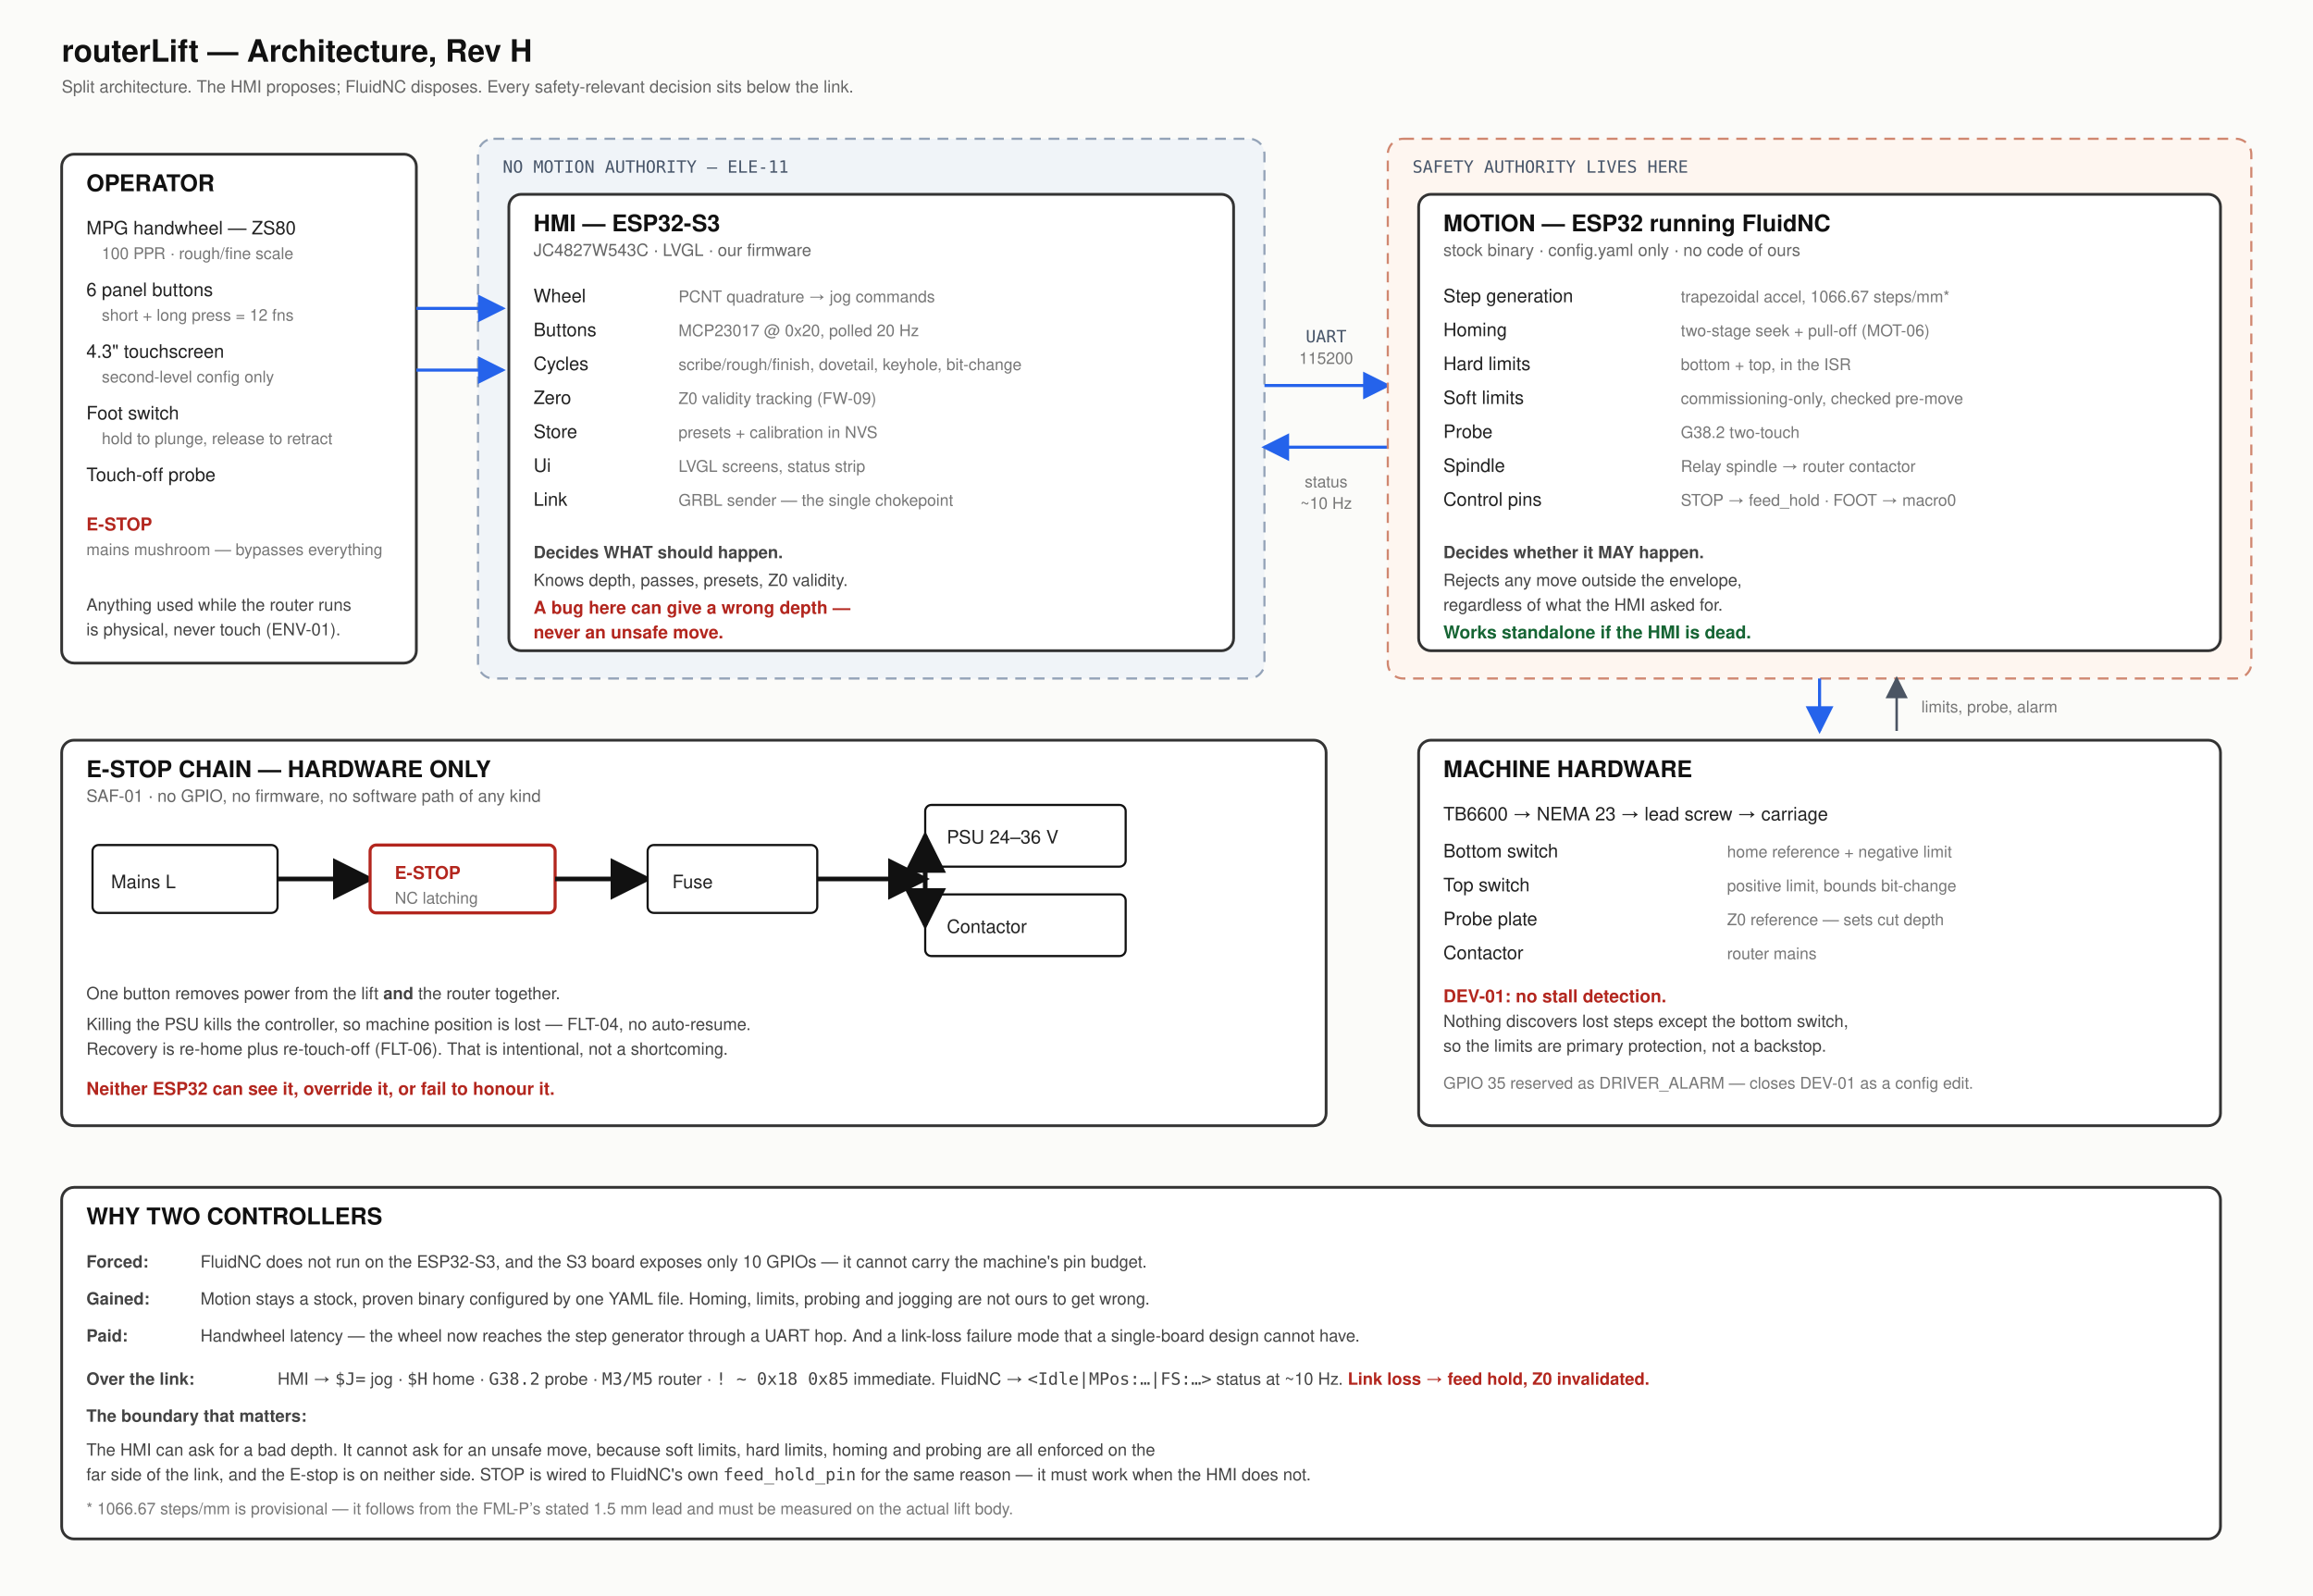
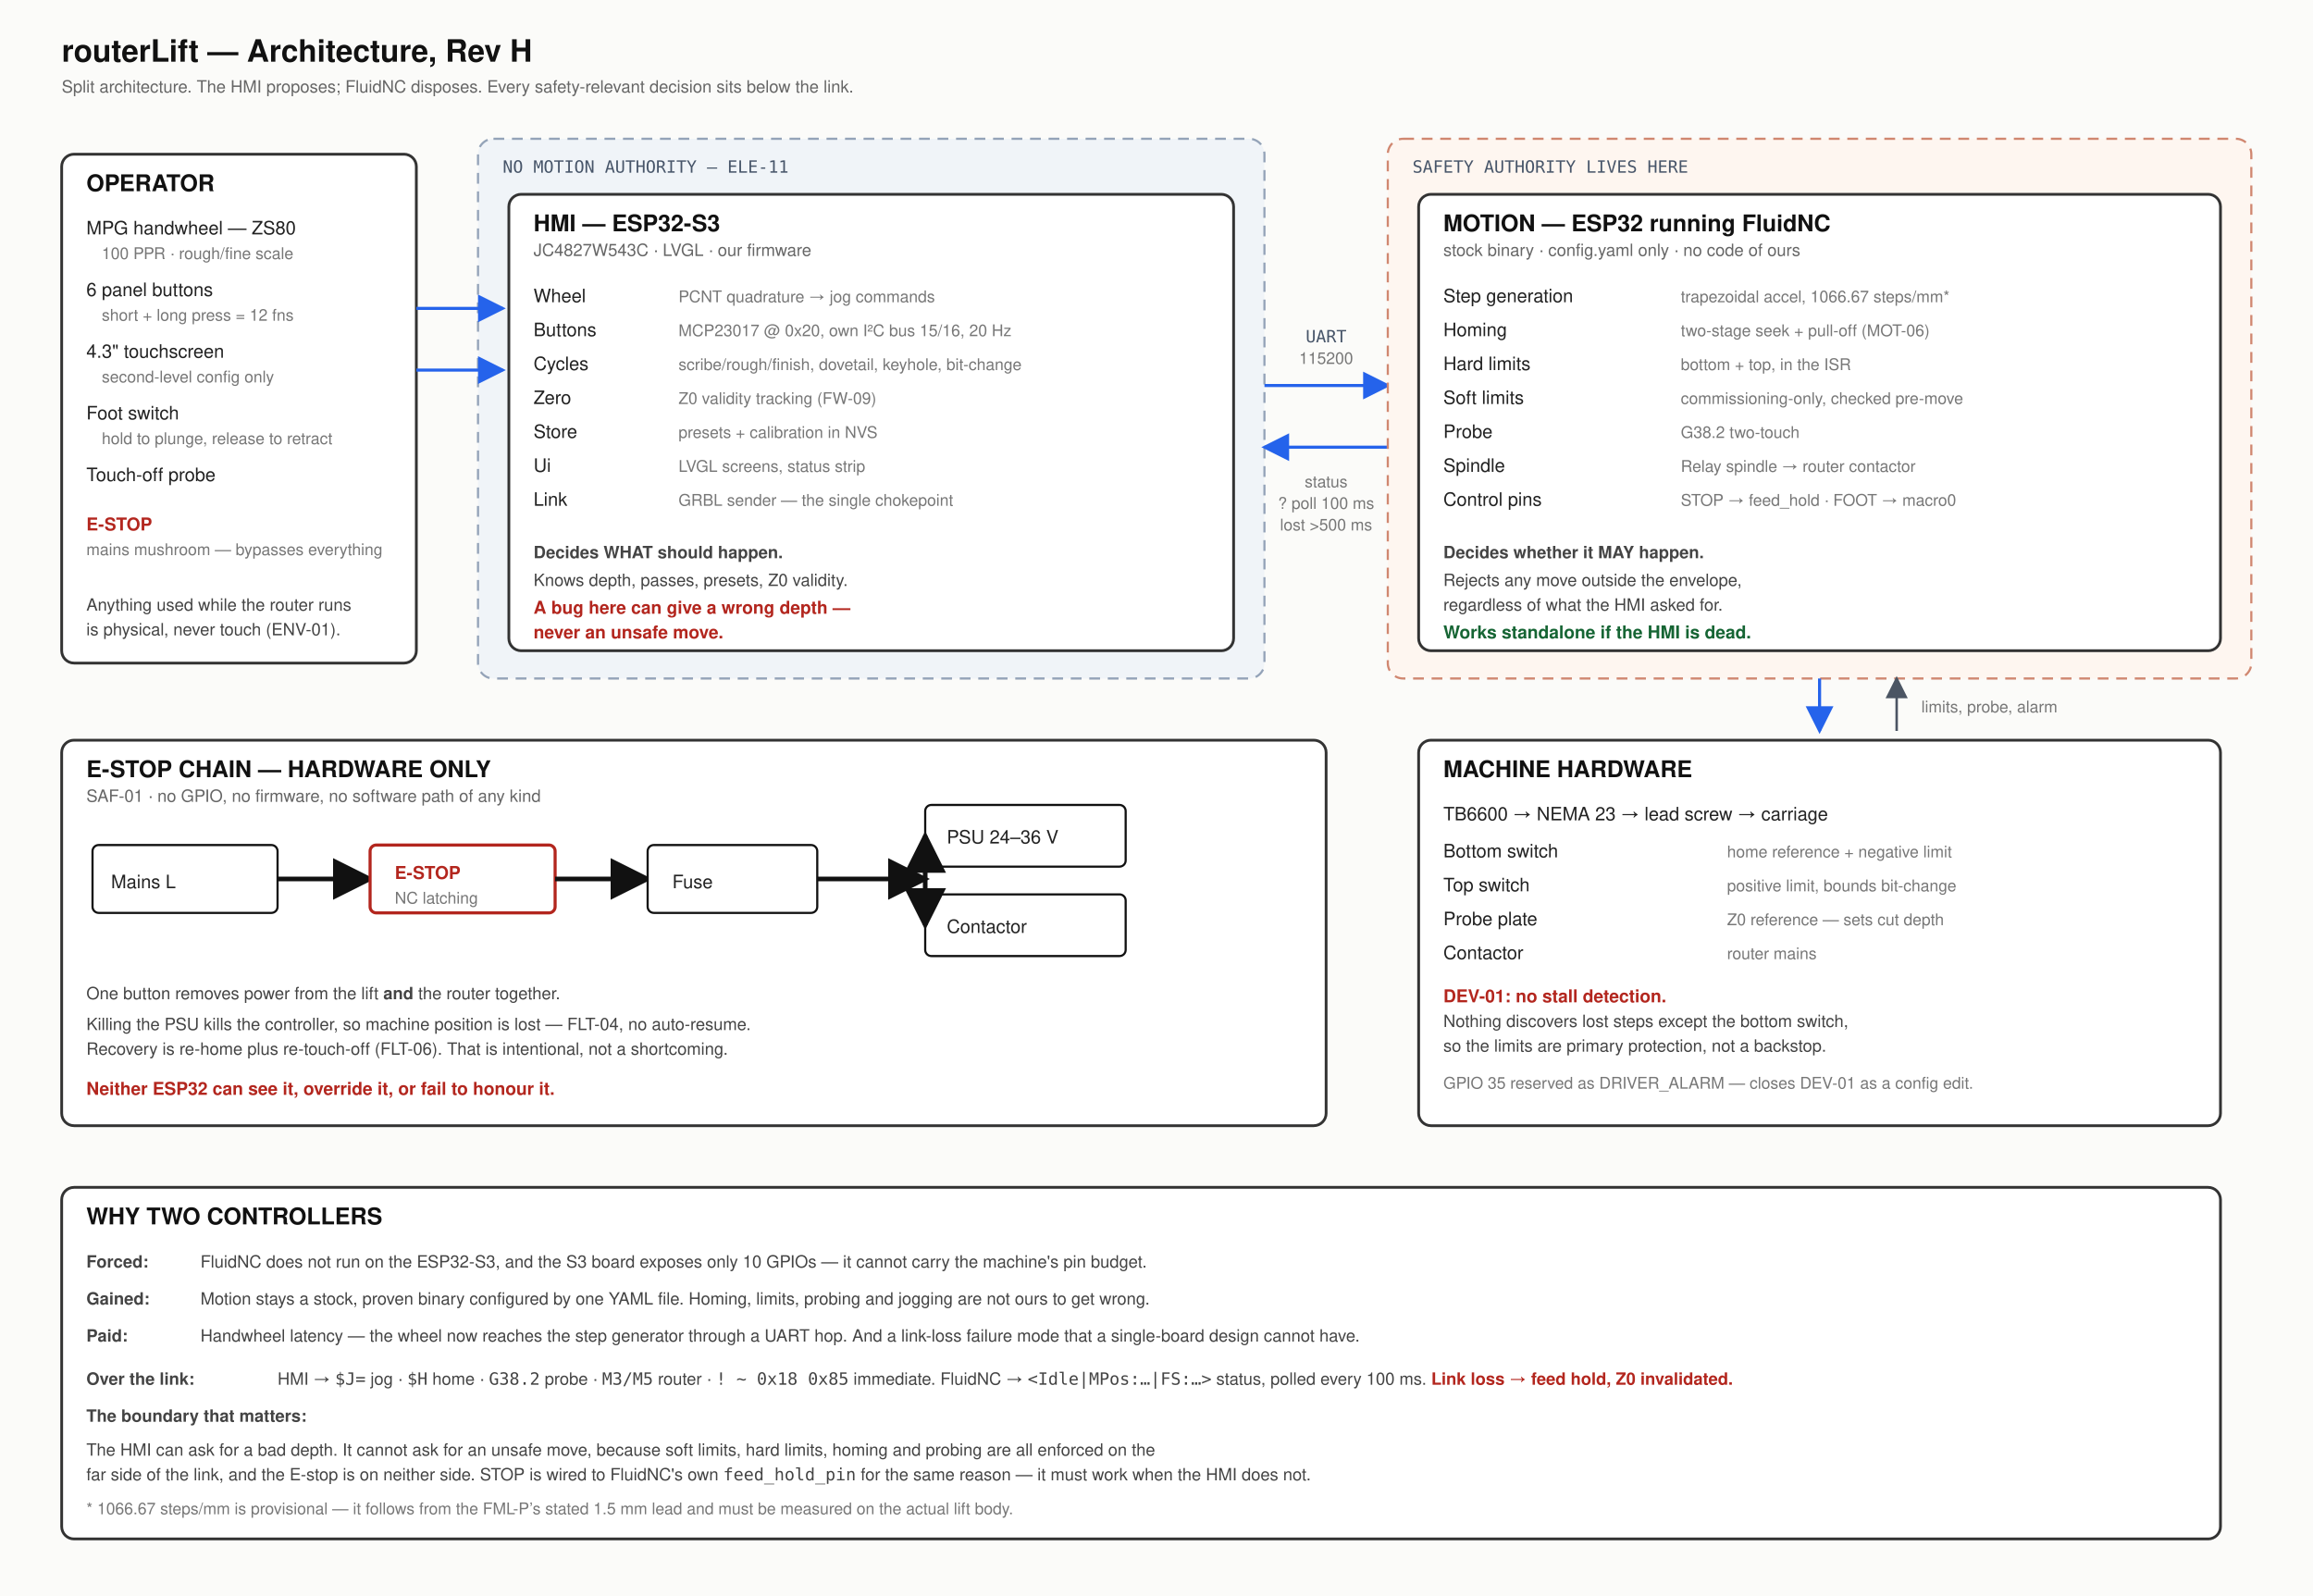
<svg xmlns="http://www.w3.org/2000/svg" viewBox="0 0 1500 1035" width="1500" height="1035" font-family="Helvetica, Arial, sans-serif">
  <style>
  .bg{fill:#fbfbf9}
  .box{fill:#fff;stroke:#333;stroke-width:1.8;rx:8}
  .hdr{font-size:15px;font-weight:700;fill:#111}
  .ttl{font-size:20px;font-weight:700;fill:#111}
  .sub{font-size:11px;fill:#666}
  .it{font-size:12px;fill:#222}
  .tiny{font-size:10.5px;fill:#777}
  .note{font-size:11px;fill:#444}
  .warn{font-size:11.5px;fill:#b3261e;font-weight:700}
  .ok{font-size:11.5px;fill:#166534;font-weight:700}
  .arr{stroke:#2563eb;stroke-width:2;fill:none;marker-end:url(#a)}
  .arr2{stroke:#4b5563;stroke-width:1.6;fill:none;marker-end:url(#g)}
  .mains{stroke:#111;stroke-width:3;fill:none;marker-end:url(#k)}
  .zone{fill:#f0f4f8;stroke:#94a3b8;stroke-width:1.4;stroke-dasharray:7 5;rx:10}
  .zone2{fill:#fef6f0;stroke:#d08770;stroke-width:1.4;stroke-dasharray:7 5;rx:10}
  .lbl{font-size:11px;fill:#475569;font-family:ui-monospace,Menlo,monospace}
</style>
  <defs>
    <marker id="a" markerWidth="9" markerHeight="9" refX="8" refY="4.5" orient="auto">
      <path d="M0,0 L9,4.5 L0,9 z" fill="#2563eb" />
    </marker>
    <marker id="g" markerWidth="9" markerHeight="9" refX="8" refY="4.5" orient="auto">
      <path d="M0,0 L9,4.5 L0,9 z" fill="#4b5563" />
    </marker>
    <marker id="k" markerWidth="9" markerHeight="9" refX="8" refY="4.5" orient="auto">
      <path d="M0,0 L9,4.5 L0,9 z" fill="#111" />
    </marker>
  </defs>
  <rect class="bg" x="0" y="0" width="1500" height="1035" />
  <text x="40" y="40" class="ttl">routerLift — Architecture, Rev H</text>
  <text x="40" y="60" class="sub">Split architecture. The HMI proposes; FluidNC disposes. Every safety-relevant decision sits below the link.</text>
  <rect class="box" x="40" y="100" width="230" height="330" />
  <text x="56" y="124" class="hdr">OPERATOR</text>
  <text x="56" y="152" class="it">MPG handwheel — ZS80</text>
  <text x="66" y="168" class="tiny">100 PPR · rough/fine scale</text>
  <text x="56" y="192" class="it">6 panel buttons</text>
  <text x="66" y="208" class="tiny">short + long press = 12 fns</text>
  <text x="56" y="232" class="it">4.3" touchscreen</text>
  <text x="66" y="248" class="tiny">second-level config only</text>
  <text x="56" y="272" class="it">Foot switch</text>
  <text x="66" y="288" class="tiny">hold to plunge, release to retract</text>
  <text x="56" y="312" class="it">Touch-off probe</text>
  <text x="56" y="344" class="warn">E-STOP</text>
  <text x="56" y="360" class="tiny">mains mushroom — bypasses everything</text>
  <text x="56" y="396" class="note">Anything used while the router runs</text>
  <text x="56" y="412" class="note">is physical, never touch (ENV-01).</text>
  <rect class="zone" x="310" y="90" width="510" height="350" />
  <text x="326" y="112" class="lbl">NO MOTION AUTHORITY — ELE-11</text>
  <rect class="box" x="330" y="126" width="470" height="296" />
  <text x="346" y="150" class="hdr">HMI — ESP32-S3</text>
  <text x="346" y="166" class="sub">JC4827W543C · LVGL · our firmware</text>
  <text x="346" y="196" class="it">Wheel</text>
  <text x="440" y="196" class="tiny">PCNT quadrature → jog commands</text>
  <text x="346" y="218" class="it">Buttons</text>
-   <text x="440" y="218" class="tiny">MCP23017 @ 0x20, polled 20 Hz</text>
+   <text x="440" y="218" class="tiny">MCP23017 @ 0x20, own I²C bus 15/16, 20 Hz</text>
  <text x="346" y="240" class="it">Cycles</text>
  <text x="440" y="240" class="tiny">scribe/rough/finish, dovetail, keyhole, bit-change</text>
  <text x="346" y="262" class="it">Zero</text>
  <text x="440" y="262" class="tiny">Z0 validity tracking (FW-09)</text>
  <text x="346" y="284" class="it">Store</text>
  <text x="440" y="284" class="tiny">presets + calibration in NVS</text>
  <text x="346" y="306" class="it">Ui</text>
  <text x="440" y="306" class="tiny">LVGL screens, status strip</text>
  <text x="346" y="328" class="it">Link</text>
  <text x="440" y="328" class="tiny">GRBL sender — the single chokepoint</text>
  <text x="346" y="362" class="note" font-weight="700">Decides WHAT should happen.</text>
  <text x="346" y="380" class="note">Knows depth, passes, presets, Z0 validity.</text>
  <text x="346" y="398" class="warn">A bug here can give a wrong depth —</text>
  <text x="346" y="414" class="warn">never an unsafe move.</text>
  <line class="arr" x1="270" y1="200" x2="326" y2="200" />
  <line class="arr" x1="270" y1="240" x2="326" y2="240" />
  <line class="arr" x1="820" y1="250" x2="900" y2="250" />
  <line class="arr" x1="900" y1="290" x2="820" y2="290" />
  <text x="860" y="222" class="lbl" text-anchor="middle">UART</text>
  <text x="860" y="236" class="tiny" text-anchor="middle">115200</text>
  <text x="860" y="316" class="tiny" text-anchor="middle">status</text>
-   <text x="860" y="330" class="tiny" text-anchor="middle">~10 Hz</text>
+   <text x="860" y="330" class="tiny" text-anchor="middle">? poll 100 ms</text>
+   <text x="860" y="344" class="tiny" text-anchor="middle">lost &gt;500 ms</text>
  <rect class="zone2" x="900" y="90" width="560" height="350" />
  <text x="916" y="112" class="lbl">SAFETY AUTHORITY LIVES HERE</text>
  <rect class="box" x="920" y="126" width="520" height="296" />
  <text x="936" y="150" class="hdr">MOTION — ESP32 running FluidNC</text>
  <text x="936" y="166" class="sub">stock binary · config.yaml only · no code of ours</text>
  <text x="936" y="196" class="it">Step generation</text>
  <text x="1090" y="196" class="tiny">trapezoidal accel, 1066.67 steps/mm*</text>
  <text x="936" y="218" class="it">Homing</text>
  <text x="1090" y="218" class="tiny">two-stage seek + pull-off (MOT-06)</text>
  <text x="936" y="240" class="it">Hard limits</text>
  <text x="1090" y="240" class="tiny">bottom + top, in the ISR</text>
  <text x="936" y="262" class="it">Soft limits</text>
  <text x="1090" y="262" class="tiny">commissioning-only, checked pre-move</text>
  <text x="936" y="284" class="it">Probe</text>
  <text x="1090" y="284" class="tiny">G38.2 two-touch</text>
  <text x="936" y="306" class="it">Spindle</text>
  <text x="1090" y="306" class="tiny">Relay spindle → router contactor</text>
  <text x="936" y="328" class="it">Control pins</text>
  <text x="1090" y="328" class="tiny">STOP → feed_hold · FOOT → macro0</text>
  <text x="936" y="362" class="note" font-weight="700">Decides whether it MAY happen.</text>
  <text x="936" y="380" class="note">Rejects any move outside the envelope,</text>
  <text x="936" y="396" class="note">regardless of what the HMI asked for.</text>
  <text x="936" y="414" class="ok">Works standalone if the HMI is dead.</text>
  <rect class="box" x="920" y="480" width="520" height="250" />
  <text x="936" y="504" class="hdr">MACHINE HARDWARE</text>
  <text x="936" y="532" class="it">TB6600 → NEMA 23 → lead screw → carriage</text>
  <text x="936" y="556" class="it">Bottom switch</text>
  <text x="1120" y="556" class="tiny">home reference + negative limit</text>
  <text x="936" y="578" class="it">Top switch</text>
  <text x="1120" y="578" class="tiny">positive limit, bounds bit-change</text>
  <text x="936" y="600" class="it">Probe plate</text>
  <text x="1120" y="600" class="tiny">Z0 reference — sets cut depth</text>
  <text x="936" y="622" class="it">Contactor</text>
  <text x="1120" y="622" class="tiny">router mains</text>
  <text x="936" y="650" class="warn">DEV-01: no stall detection.</text>
  <text x="936" y="666" class="note">Nothing discovers lost steps except the bottom switch,</text>
  <text x="936" y="682" class="note">so the limits are primary protection, not a backstop.</text>
  <text x="936" y="706" class="tiny">GPIO 35 reserved as DRIVER_ALARM — closes DEV-01 as a config edit.</text>
  <line class="arr" x1="1180" y1="440" x2="1180" y2="474" />
  <line class="arr2" x1="1230" y1="474" x2="1230" y2="440" />
  <text x="1246" y="462" class="tiny">limits, probe, alarm</text>
  <rect class="box" x="40" y="480" width="820" height="250" />
  <text x="56" y="504" class="hdr">E-STOP CHAIN — HARDWARE ONLY</text>
  <text x="56" y="520" class="sub">SAF-01 · no GPIO, no firmware, no software path of any kind</text>
  <rect x="60" y="548" width="120" height="44" fill="#fff" stroke="#111" stroke-width="1.4" rx="4" />
  <text x="72" y="576" class="it">Mains L</text>
  <line class="mains" x1="180" y1="570" x2="240" y2="570" />
  <rect x="240" y="548" width="120" height="44" fill="#fff" stroke="#b3261e" stroke-width="2" rx="4" />
  <text x="256" y="570" class="warn">E-STOP</text>
  <text x="256" y="586" class="tiny">NC latching</text>
  <line class="mains" x1="360" y1="570" x2="420" y2="570" />
  <rect x="420" y="548" width="110" height="44" fill="#fff" stroke="#111" stroke-width="1.4" rx="4" />
  <text x="436" y="576" class="it">Fuse</text>
  <line class="mains" x1="530" y1="570" x2="600" y2="570" />
  <rect x="600" y="522" width="130" height="40" fill="#fff" stroke="#111" stroke-width="1.4" rx="4" />
  <text x="614" y="547" class="it">PSU 24–36 V</text>
  <rect x="600" y="580" width="130" height="40" fill="#fff" stroke="#111" stroke-width="1.4" rx="4" />
  <text x="614" y="605" class="it">Contactor</text>
  <line class="mains" x1="600" y1="570" x2="600" y2="542" />
  <line class="mains" x1="600" y1="570" x2="600" y2="600" />
  <text x="56" y="648" class="note">One button removes power from the lift <tspan font-weight="700">and</tspan> the router together.</text>
  <text x="56" y="668" class="note">Killing the PSU kills the controller, so machine position is lost — FLT-04, no auto-resume.</text>
  <text x="56" y="684" class="note">Recovery is re-home plus re-touch-off (FLT-06). That is intentional, not a shortcoming.</text>
  <text x="56" y="710" class="warn">Neither ESP32 can see it, override it, or fail to honour it.</text>
  <rect class="box" x="40" y="770" width="1400" height="228" />
  <text x="56" y="794" class="hdr">WHY TWO CONTROLLERS</text>
  <text x="56" y="822" class="note" font-weight="700">Forced:</text>
  <text x="130" y="822" class="note">FluidNC does not run on the ESP32-S3, and the S3 board exposes only 10 GPIOs — it cannot carry the machine's pin budget.</text>
  <text x="56" y="846" class="note" font-weight="700">Gained:</text>
  <text x="130" y="846" class="note">Motion stays a stock, proven binary configured by one YAML file. Homing, limits, probing and jogging are not ours to get wrong.</text>
  <text x="56" y="870" class="note" font-weight="700">Paid:</text>
  <text x="130" y="870" class="note">Handwheel latency — the wheel now reaches the step generator through a UART hop. And a link-loss failure mode that a single-board design cannot have.</text>
  <text x="56" y="898" class="note" font-weight="700">Over the link:</text>
-   <text x="180" y="898" class="note">HMI → <tspan font-family="ui-monospace,Menlo,monospace">$J=</tspan> jog · <tspan font-family="ui-monospace,Menlo,monospace">$H</tspan> home · <tspan font-family="ui-monospace,Menlo,monospace">G38.2</tspan> probe · <tspan font-family="ui-monospace,Menlo,monospace">M3/M5</tspan> router · <tspan font-family="ui-monospace,Menlo,monospace">! ~ 0x18 0x85</tspan> immediate.  FluidNC → <tspan font-family="ui-monospace,Menlo,monospace">&lt;Idle|MPos:…|FS:…&gt;</tspan> status at ~10 Hz.  <tspan fill="#b3261e" font-weight="700">Link loss → feed hold, Z0 invalidated.</tspan>
+   <text x="180" y="898" class="note">HMI → <tspan font-family="ui-monospace,Menlo,monospace">$J=</tspan> jog · <tspan font-family="ui-monospace,Menlo,monospace">$H</tspan> home · <tspan font-family="ui-monospace,Menlo,monospace">G38.2</tspan> probe · <tspan font-family="ui-monospace,Menlo,monospace">M3/M5</tspan> router · <tspan font-family="ui-monospace,Menlo,monospace">! ~ 0x18 0x85</tspan> immediate.  FluidNC → <tspan font-family="ui-monospace,Menlo,monospace">&lt;Idle|MPos:…|FS:…&gt;</tspan> status, polled every 100 ms.  <tspan fill="#b3261e" font-weight="700">Link loss → feed hold, Z0 invalidated.</tspan>
  </text>
  <text x="56" y="922" class="note" font-weight="700">The boundary that matters:</text>
  <text x="56" y="944" class="note">The HMI can ask for a bad depth. It cannot ask for an unsafe move, because soft limits, hard limits, homing and probing are all enforced on the</text>
  <text x="56" y="960" class="note">far side of the link, and the E-stop is on neither side. STOP is wired to FluidNC's own <tspan font-family="ui-monospace,Menlo,monospace">feed_hold_pin</tspan> for the same reason — it must work when the HMI does not.</text>
  <text x="56" y="982" class="tiny">* 1066.67 steps/mm is provisional — it follows from the FML-P’s stated 1.5 mm lead and must be measured on the actual lift body.</text>
</svg>
